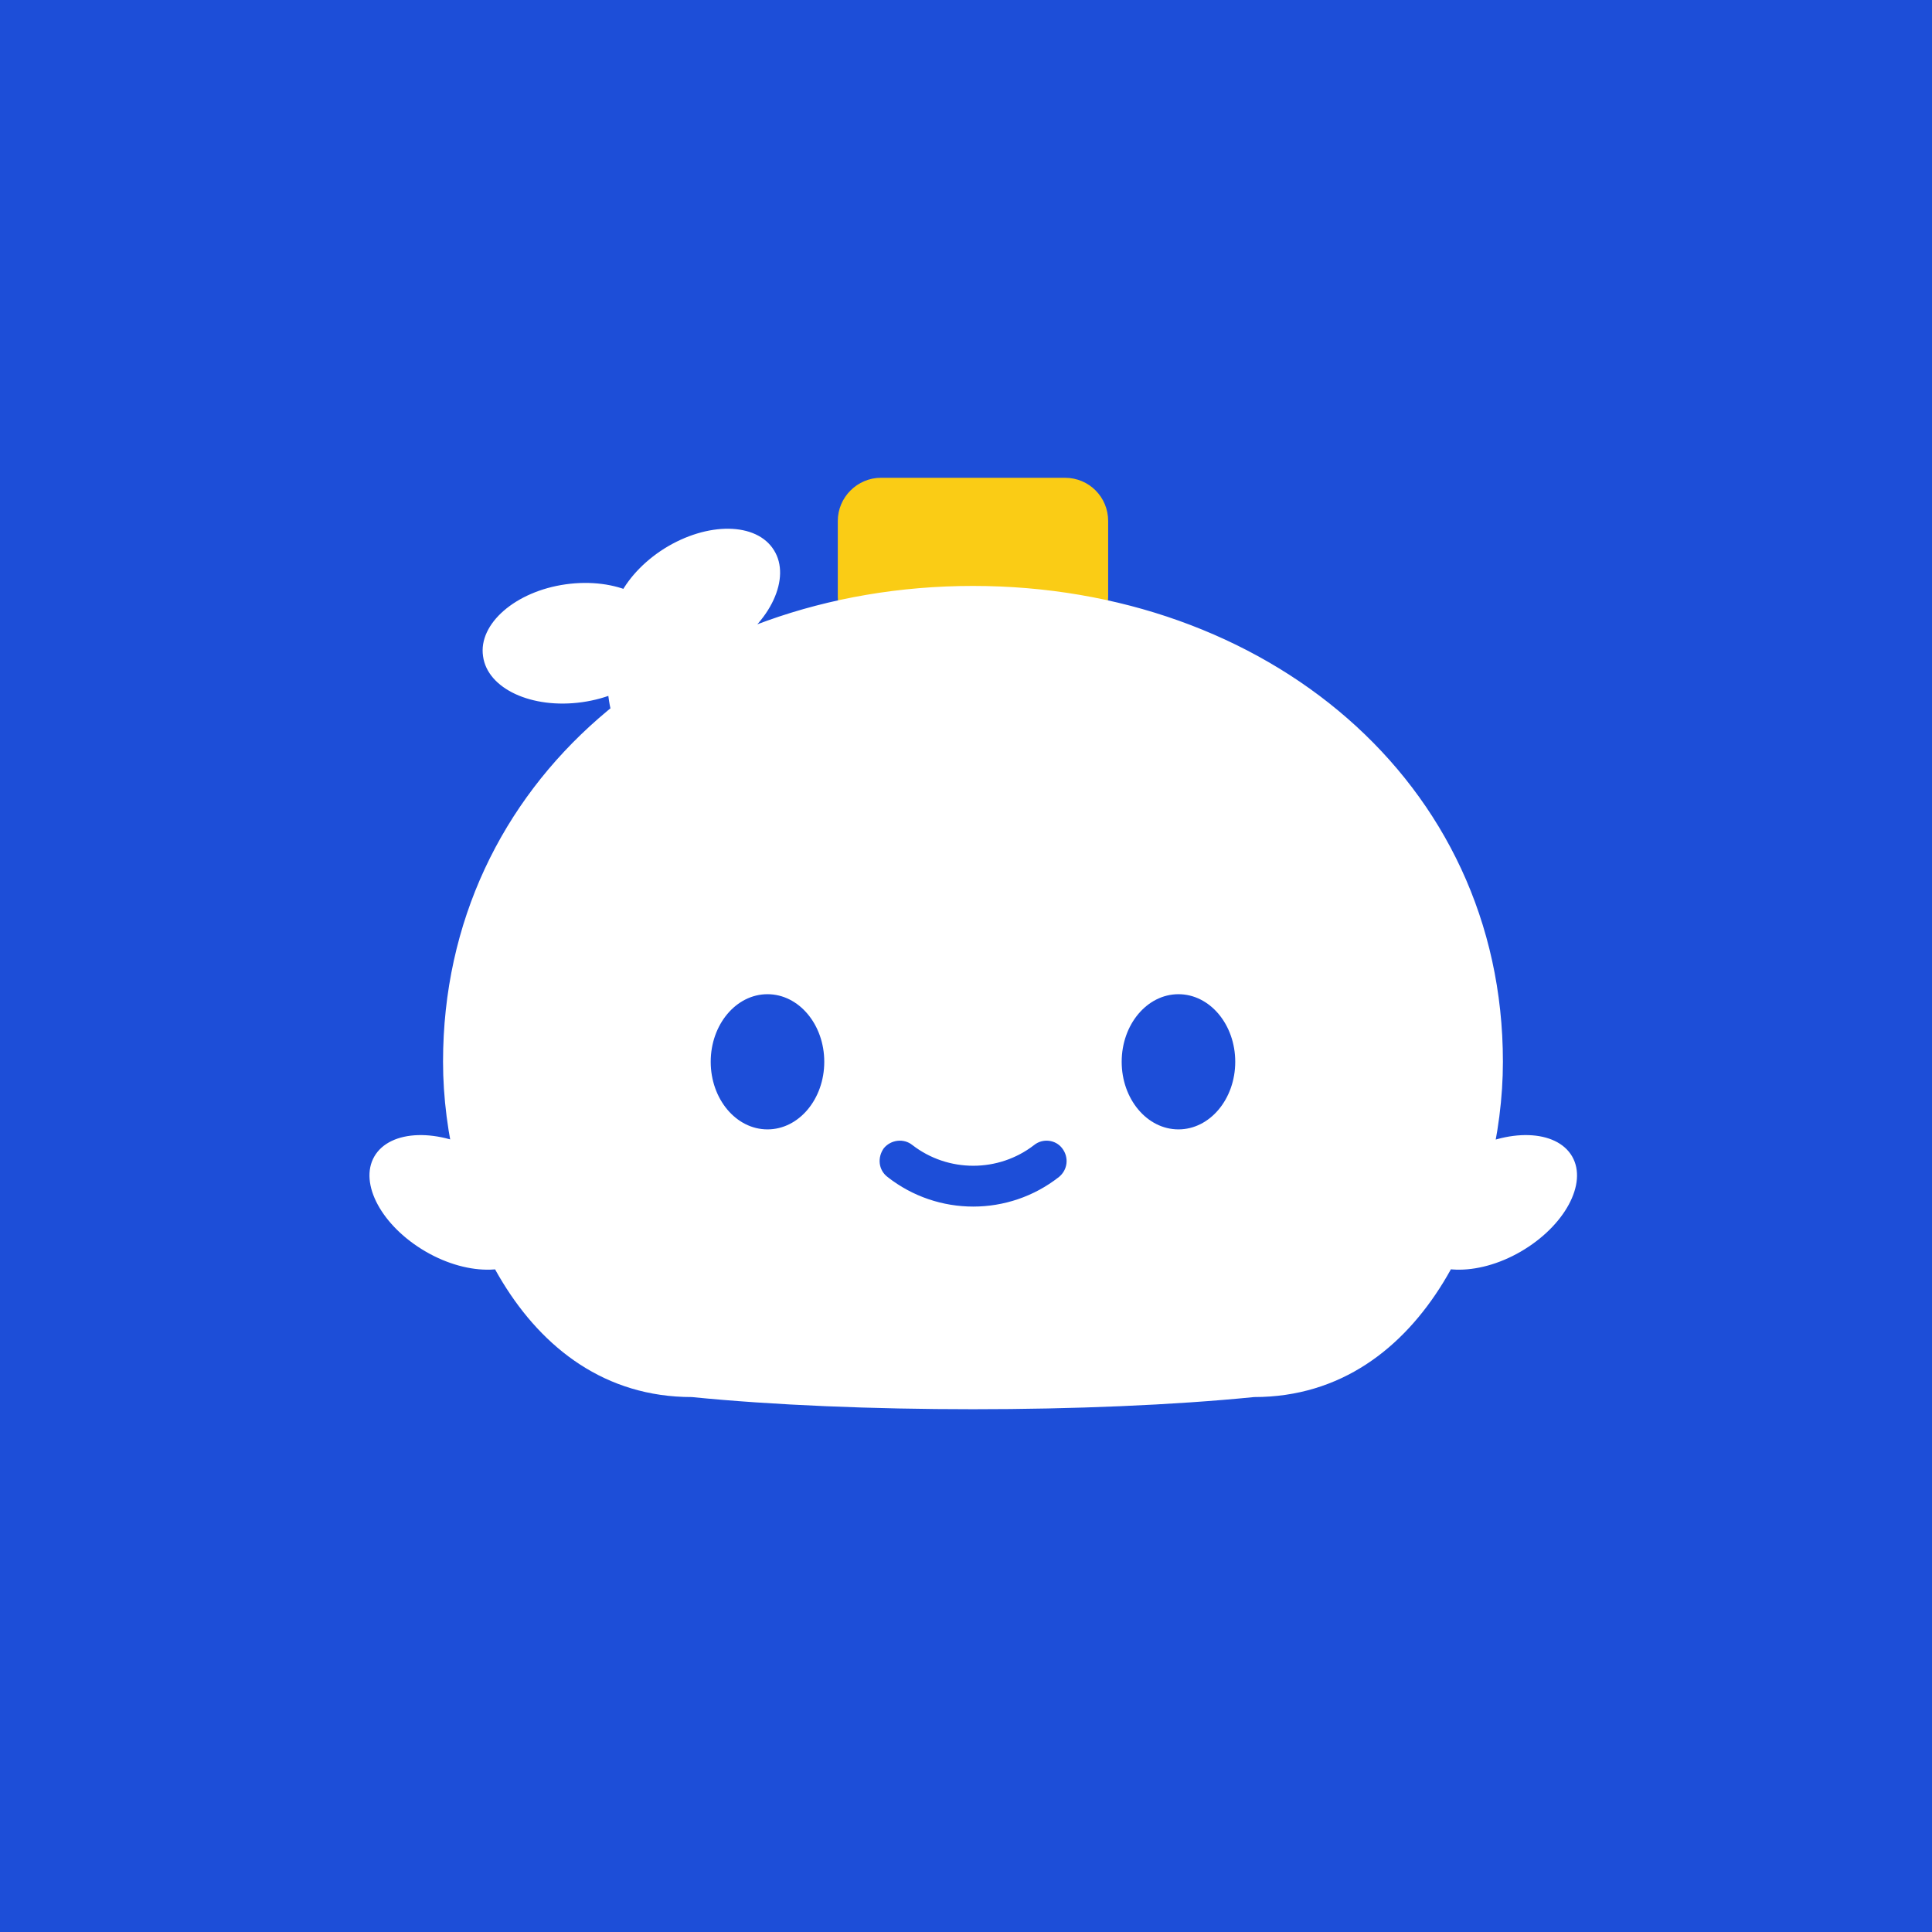
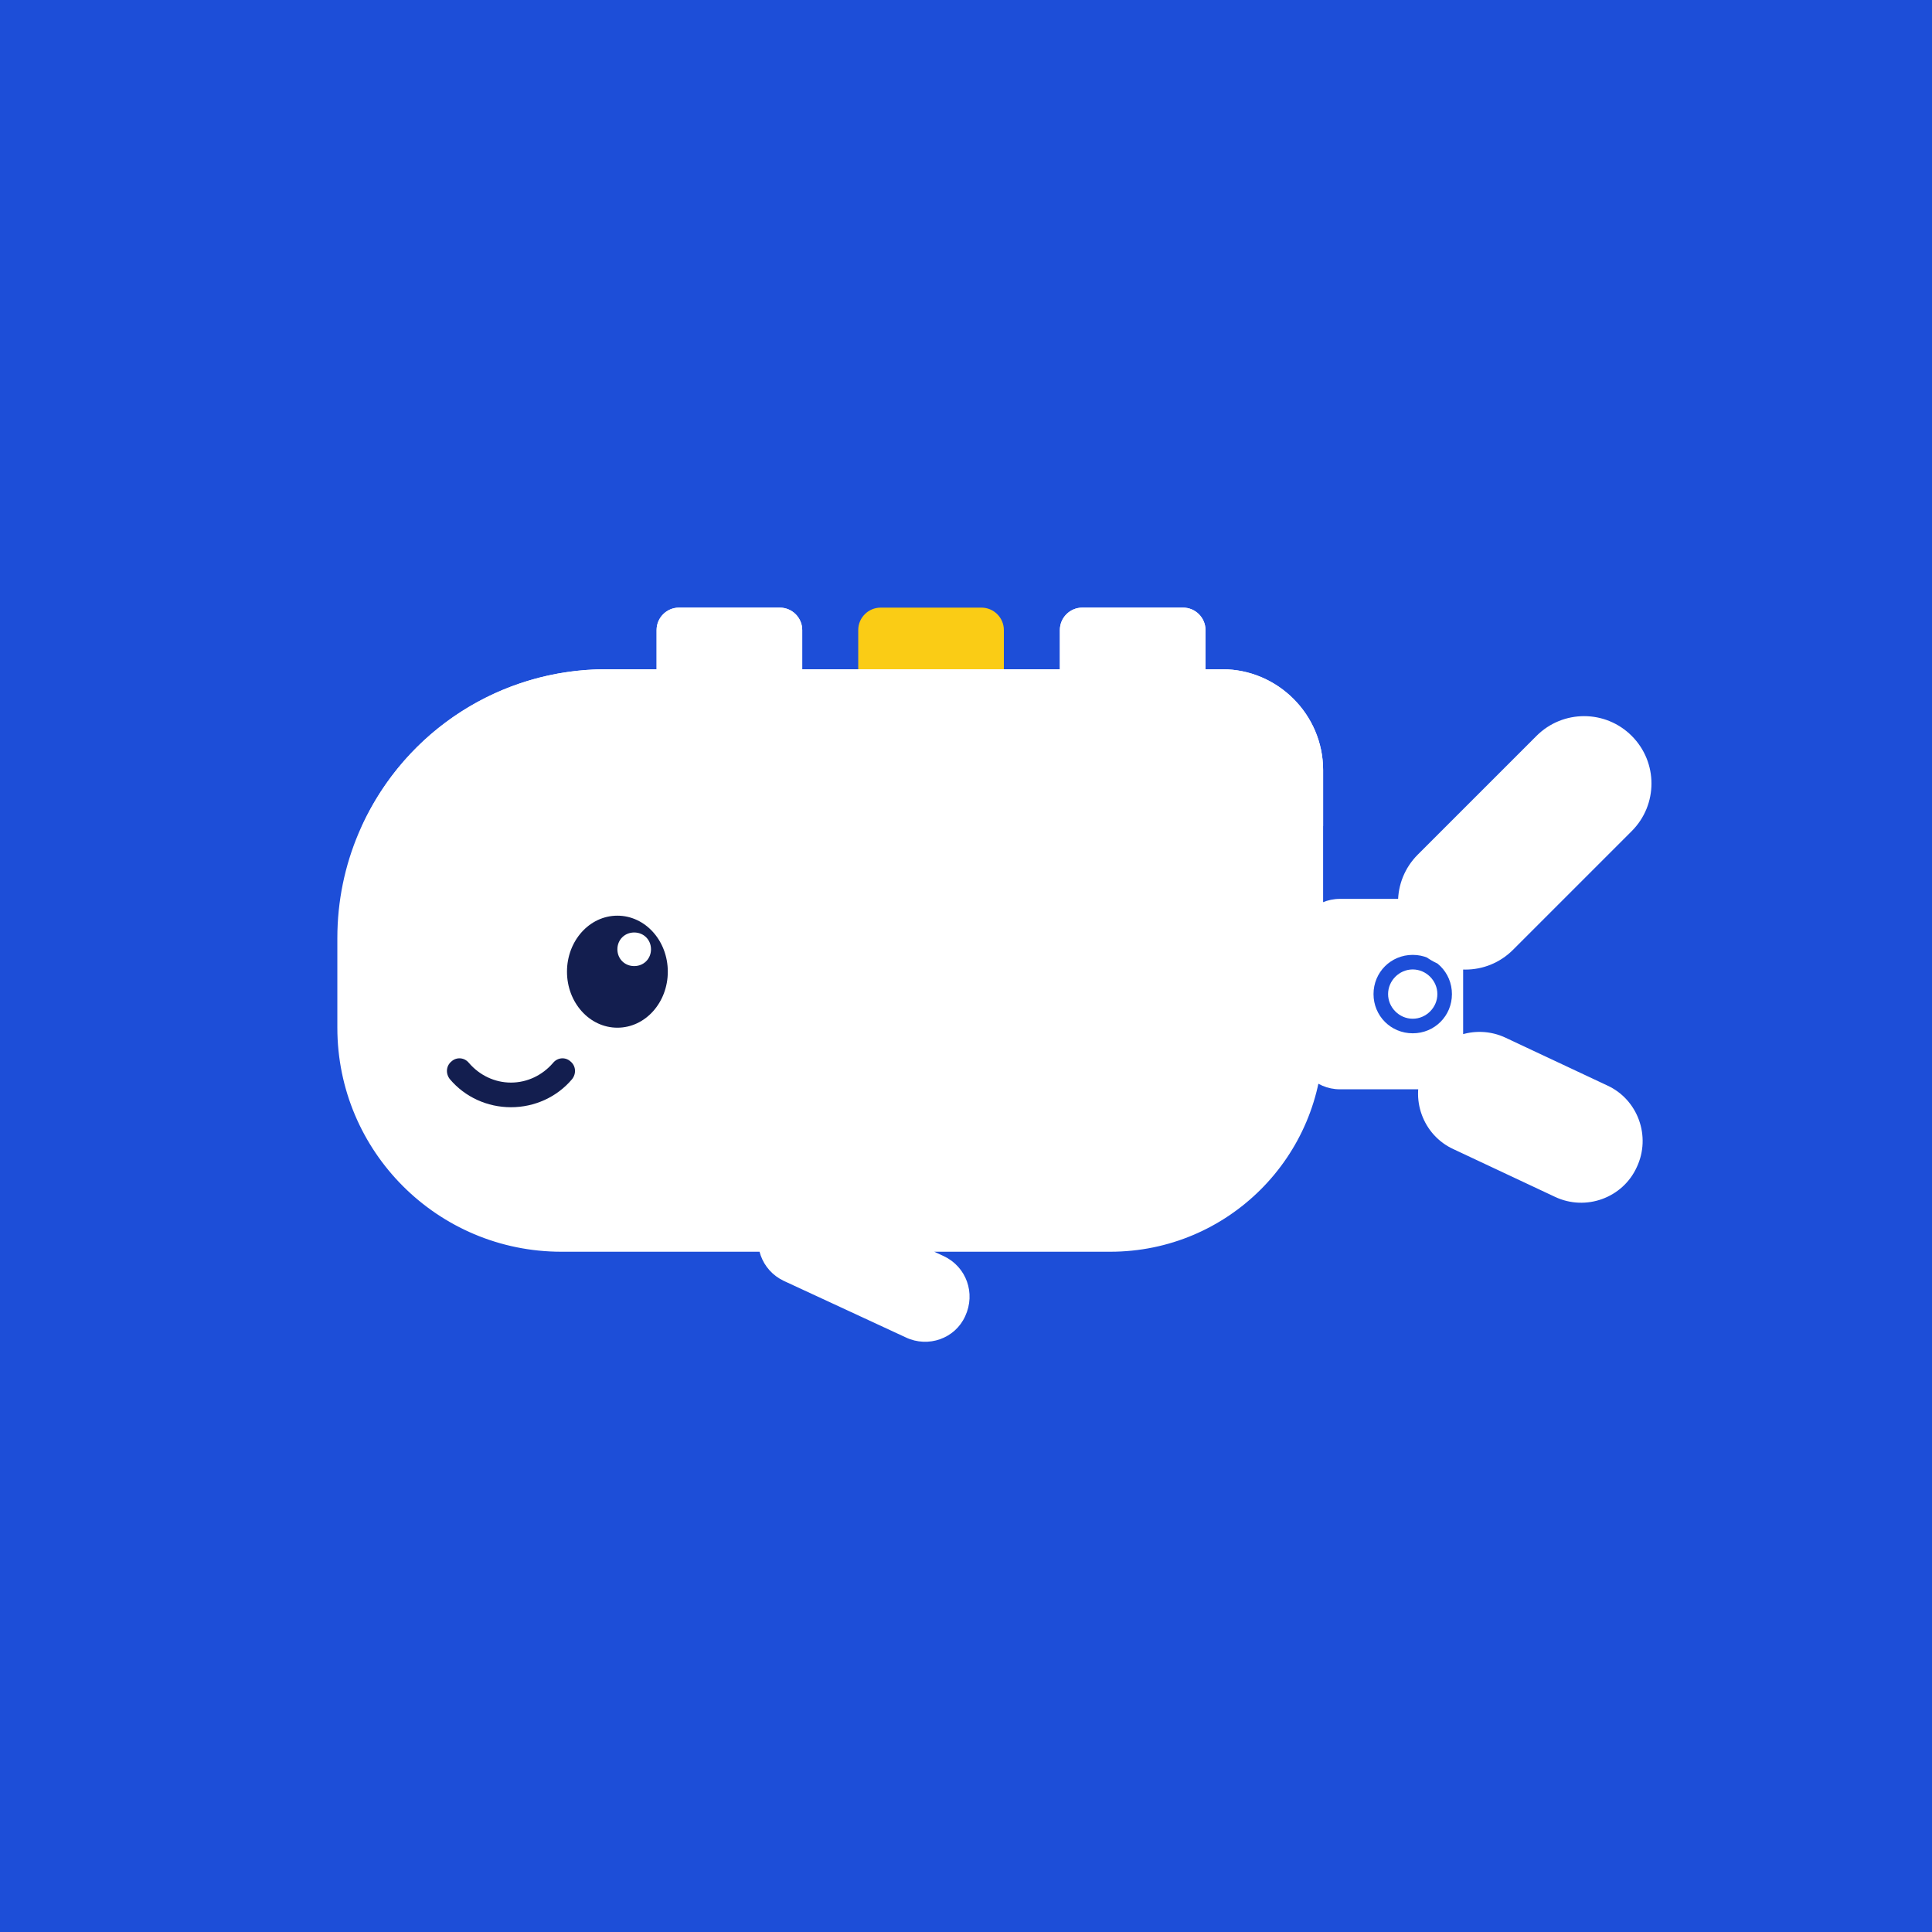
<svg xmlns="http://www.w3.org/2000/svg" viewBox="0 0 1024 1024" width="1024" height="1024" fill="none">
  <rect width="1024" height="1024" fill="#1D4ED8" />
-   <g transform="translate(195.840 253.234) scale(2.8661)">
-     <path d="M94.6 0L128.6 0C133.1 0 136.6 3.6 136.6 8L136.6 22C136.6 26.4 133.1 30 128.6 30L94.6 30C90.2 30 86.6 26.4 86.6 22L86.6 8C86.6 3.6 90.2 0 94.6 0Z" fill="#FACC15" />
-     <path d="M111.6 20C165.6 20 209.6 56 209.6 108C209.6 134 195.6 170 163.6 170C133.6 173 89.6 173 59.6 170C27.6 170 13.6 134 13.6 108C13.6 56 57.6 20 111.6 20ZM64.3 39.1C67.3 47.4 65.6 55.6 60.4 57.5C55.2 59.4 48.5 54.2 45.5 45.9C42.5 37.6 44.2 29.3 49.4 27.4C54.6 25.6 61.3 30.8 64.3 39.1ZM54.6 28.2C55.5 34.3 48.6 40.2 39.3 41.5C30 42.8 21.8 39 21 33C20.1 27 27 21 36.3 19.7C45.6 18.4 53.8 22.2 54.6 28.2ZM74.8 13.4C78 18.5 74.2 26.8 66.2 31.7C58.2 36.7 49.2 36.6 45.9 31.4C42.7 26.3 46.6 18.1 54.5 13.1C62.5 8.1 71.6 8.2 74.8 13.4ZM30.4 142.5C27.5 147.5 18.5 147.8 10.4 143.1C2.3 138.4 -2 130.5 0.9 125.5C3.8 120.5 12.8 120.2 20.9 124.9C29 129.6 33.3 137.5 30.4 142.5ZM222.4 125.5C225.3 130.5 221 138.4 212.9 143.1C204.8 147.8 195.8 147.5 192.9 142.5C190 137.5 194.3 129.6 202.4 124.9C210.5 120.2 219.5 120.5 222.4 125.5ZM84.1 108C84.1 101.1 79.4 95.5 73.6 95.5C67.8 95.5 63.1 101.1 63.1 108C63.1 114.9 67.8 120.5 73.6 120.5C79.4 120.5 84.1 114.9 84.1 108ZM160.1 108C160.1 101.1 155.4 95.5 149.6 95.5C143.8 95.5 139.1 101.1 139.1 108C139.1 114.9 143.8 120.5 149.6 120.5C155.4 120.5 160.1 114.9 160.1 108ZM127.5 129.3C129.1 128 129.4 125.7 128.1 124C126.9 122.4 124.5 122.1 122.9 123.4C116.3 128.5 107 128.5 100.4 123.4C98.8 122.1 96.4 122.4 95.1 124C93.9 125.7 94.1 128 95.8 129.3C105.1 136.6 118.2 136.6 127.5 129.3Z" fill="#FFFFFF" />
+   <g transform="translate(178.800 322.054) scale(2.96862)">
+     <path d="M97 0L115 0C117.2 0 119 1.8 119 4L119 17L93 17L93 4C93 1.8 94.8 0 97 0Z" fill="#FACC15" />
+     <path d="M48 11L158 11C167.9 11 176 19.1 176 29L176 77C176 98 159 115 138 115L40 115C17.9 115 0 97.1 0 75L0 59C0 32.5 21.5 11 48 11ZM61 0L79 0C81.2 0 83 1.8 83 4L83 17L57 17L57 4C57 1.8 58.8 0 61 0ZM133 0L151 0C153.2 0 155 1.8 155 4L155 17L129 17L129 4C129 1.8 130.8 0 133 0ZM179 52L193 52C197.4 52 201 55.6 201 60L201 78C201 82.4 197.4 86 193 86L179 86C174.6 86 171 82.4 171 78L171 60C171 55.6 174.6 52 179 52ZM192.9 44.1L214.1 22.9C218.8 18.2 226.4 18.2 231.1 22.9C235.8 27.6 235.8 35.2 231.1 39.9L209.9 61.1C205.2 65.8 197.6 65.8 192.9 61.1C188.2 56.4 188.2 48.8 192.9 44.1ZM208.6 76.8L226.7 85.3C232.2 87.8 234.6 94.4 232 99.9C229.5 105.4 222.9 107.8 217.4 105.2L199.3 96.7C193.8 94.2 191.4 87.6 194 82.1C196.5 76.6 203.1 74.2 208.6 76.8ZM86.5 105.7L108.3 115.8C112.3 117.7 114 122.4 112.1 126.5C110.3 130.5 105.5 132.2 101.5 130.3L79.7 120.2C75.7 118.3 74 113.6 75.9 109.5C77.7 105.5 82.5 103.8 86.5 105.7ZM192 62C188.1 62 185 65.1 185 69C185 72.9 188.1 76 192 76C195.9 76 199 72.9 199 69C199 65.1 195.9 62 192 62ZM192 64.6C194.4 64.6 196.4 66.6 196.4 69C196.4 71.4 194.4 73.4 192 73.4C189.6 73.4 187.6 71.4 187.6 69C187.6 66.6 189.6 64.6 192 64.6Z" fill="#FFFFFF" />
+     <path d="M4.4 39C12.2 21.9 29.2 11 48 11L158 11C167.9 11 176 19.1 176 29L176 39L4.4 39ZM61 0L79 0C81.2 0 83 1.8 83 4L83 17L57 17L57 4C57 1.8 58.8 0 61 0ZM133 0L151 0C153.2 0 155 1.8 155 4L155 17L129 17L129 4C129 1.8 130.8 0 133 0Z" fill="#FFFFFF" />
+     <path d="M50 55C45 55 41 59.5 41 65C41 70.5 45 75 50 75C55 75 59 70.5 59 65C59 59.5 55 55 50 55ZM41.9 84.2C42.7 83.2 42.6 81.8 41.6 81C40.7 80.2 39.3 80.3 38.5 81.3C36.6 83.5 33.9 84.8 31 84.8C28.1 84.8 25.4 83.5 23.5 81.3C22.7 80.3 21.3 80.2 20.4 81C19.4 81.8 19.3 83.2 20.1 84.2C22.8 87.4 26.8 89.2 31 89.2C35.2 89.2 39.2 87.4 41.9 84.2Z" fill="#131E4F" />
+     <path d="M53 58C54.7 58 56 59.3 56 61C56 62.7 54.7 64 53 64C51.3 64 50 62.7 50 61C50 59.3 51.3 58 53 58Z" fill="#FFFFFF" />
  </g>
</svg>
